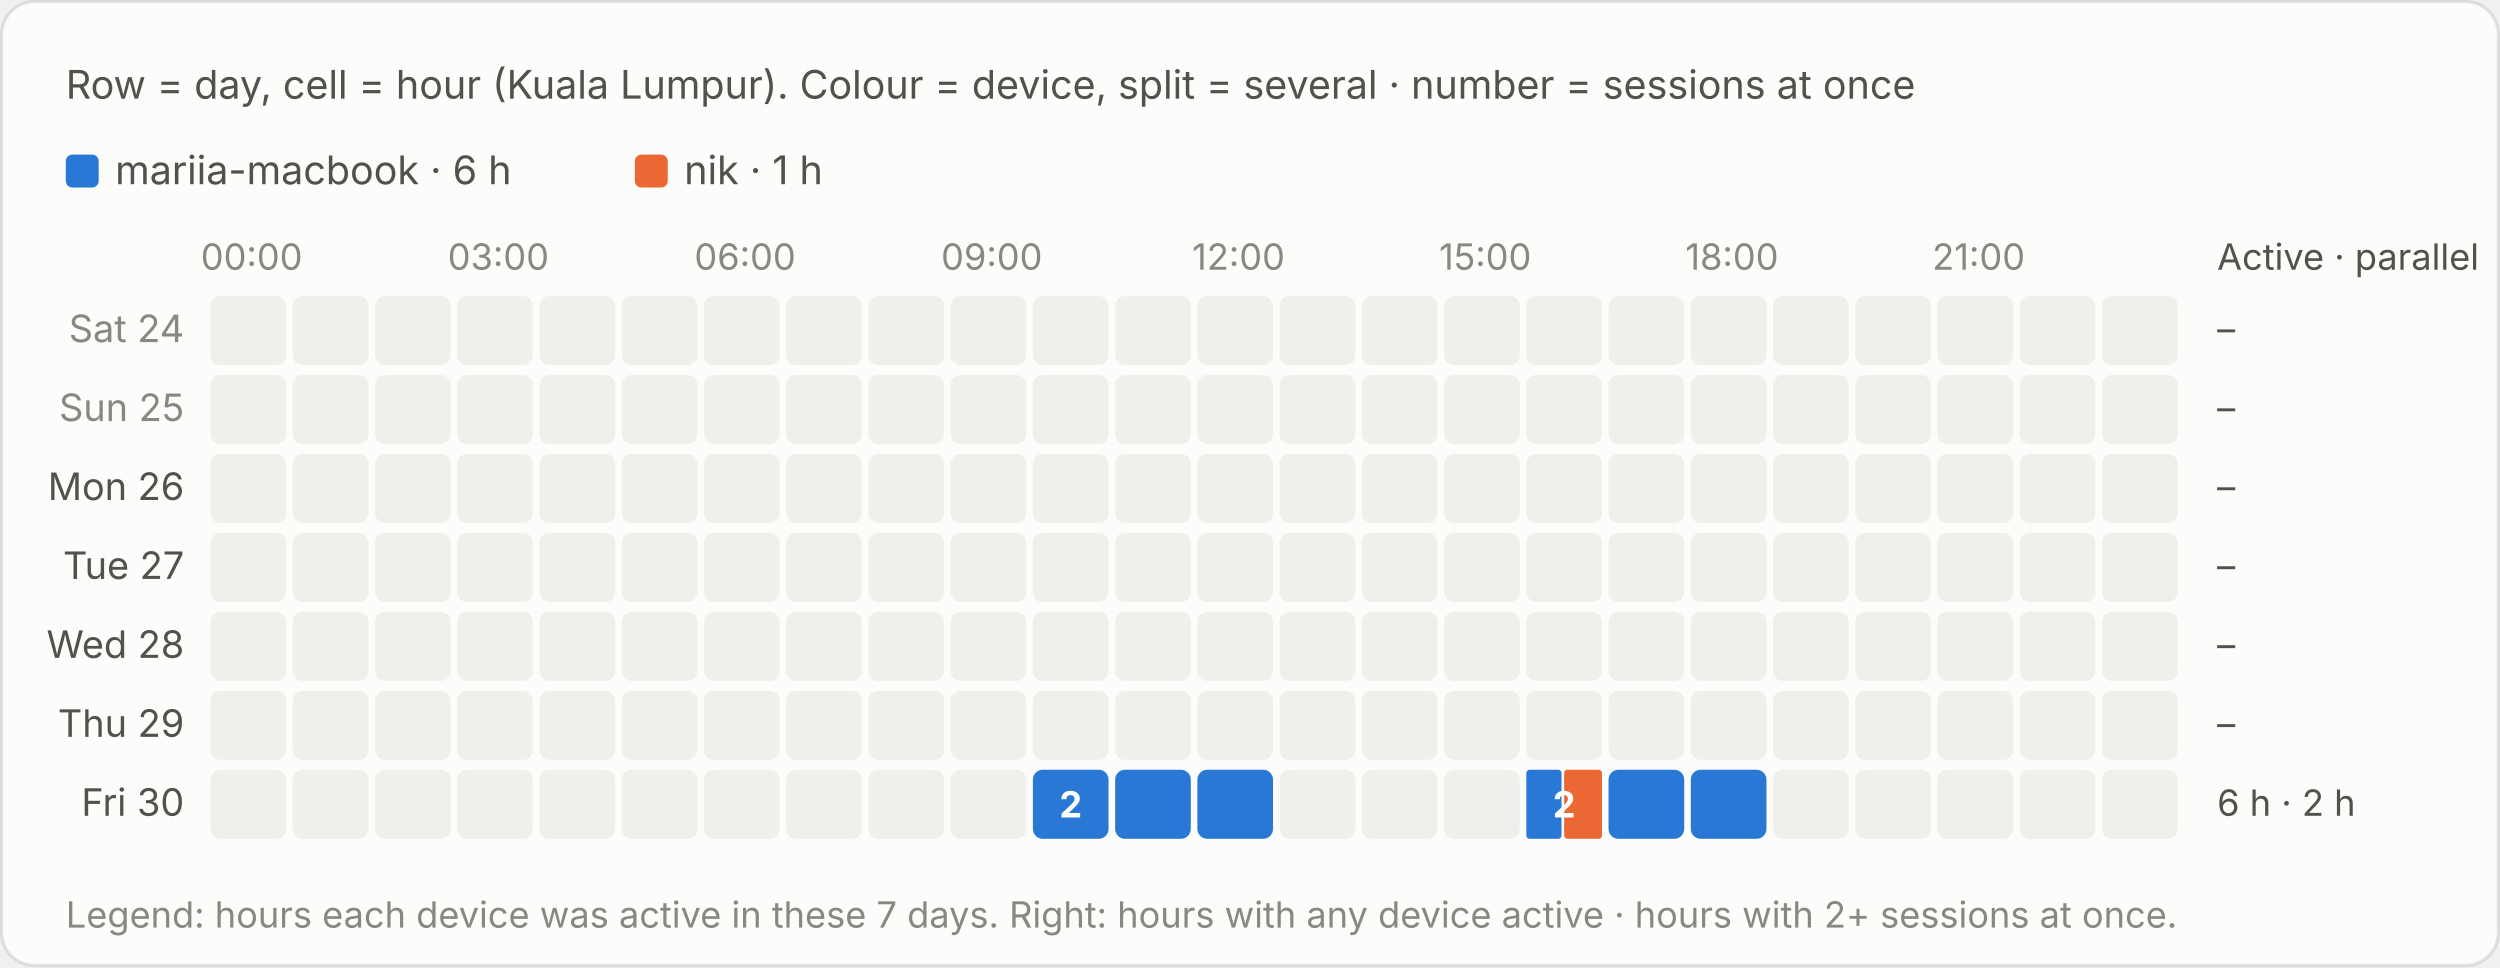
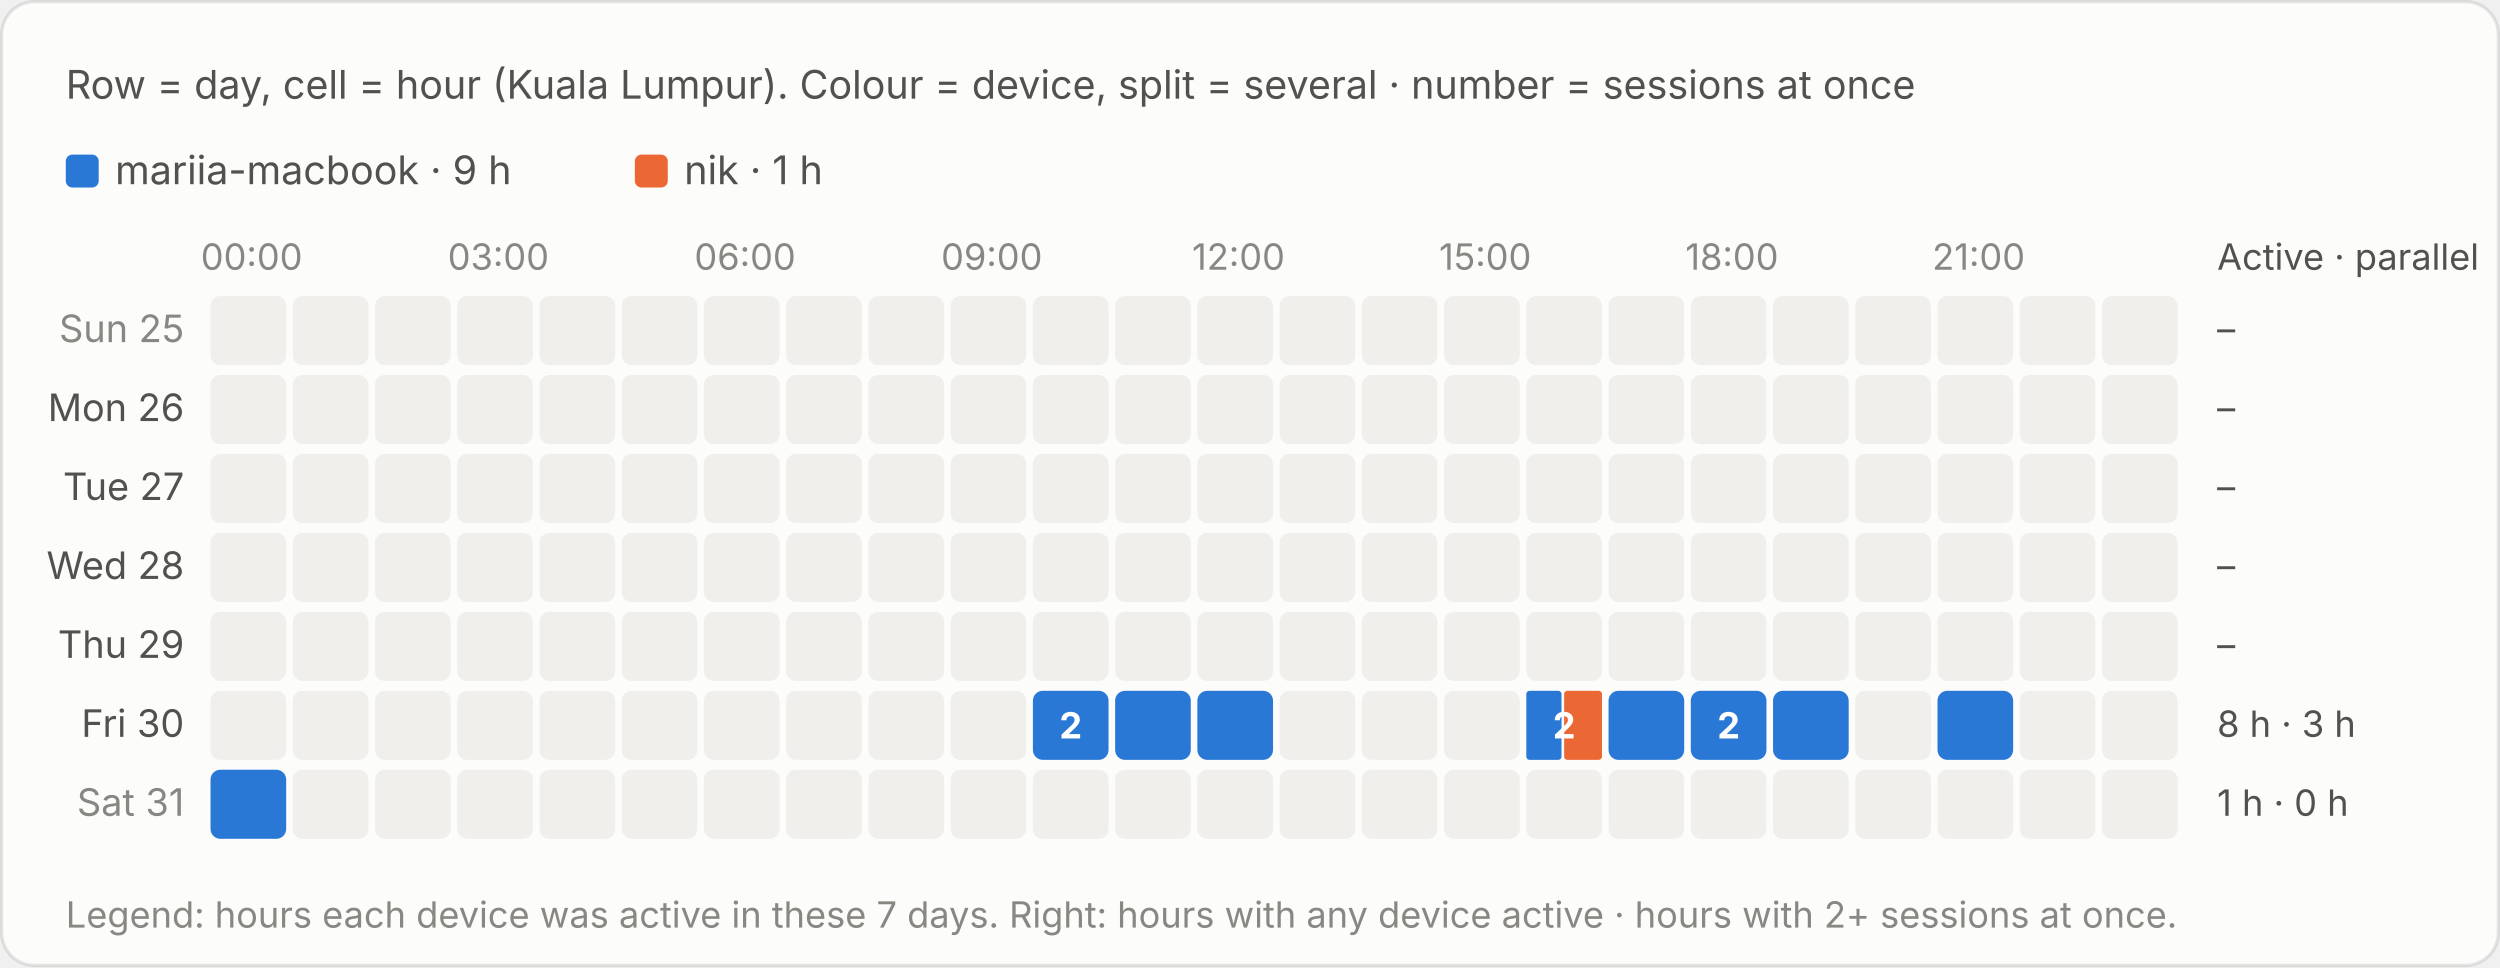
<svg xmlns="http://www.w3.org/2000/svg" viewBox="0 0 760 294" width="760" height="294" role="img" aria-label="Row = day, cell = hour (Kuala Lumpur). Colour = device, split = several · number = sessions at once">
  <style>text{font-family:system-ui,-apple-system,"Segoe UI",sans-serif;font-variant-numeric:tabular-nums}.bg{fill:#fcfcfb;stroke:rgba(11,11,11,.10)}.tp{fill:#0b0b0b}.ts{fill:#52514e}.tm{fill:#898781}.grid{stroke:#e1e0d9;stroke-width:1}.base{stroke:#c3c2b7;stroke-width:1}.so{fill:#b5b3ad}.lo{stroke:#b5b3ad}.qe{fill:#f0efec}.ring{stroke:#fcfcfb}.area{fill-opacity:.1}.s0{fill:#2a78d6}.l0{stroke:#2a78d6}.s1{fill:#eb6834}.l1{stroke:#eb6834}.s2{fill:#1baf7a}.l2{stroke:#1baf7a}.s3{fill:#eda100}.l3{stroke:#eda100}.s4{fill:#e87ba4}.l4{stroke:#e87ba4}.s5{fill:#008300}.l5{stroke:#008300}.s6{fill:#4a3aa7}.l6{stroke:#4a3aa7}.s7{fill:#e34948}.l7{stroke:#e34948}.q0{fill:#cde2fb}.q1{fill:#9ec5f4}.q2{fill:#6da7ec}.q3{fill:#3987e5}.q4{fill:#256abf}.q5{fill:#184f95}.q6{fill:#0d366b}.r0{fill:#f8d4d4}.r1{fill:#ec8f8f}.r2{fill:#c42f2f}.a0{fill:#fbe3e3}.a1{fill:#f5b8b8}.a2{fill:#ec8f8f}.a3{fill:#d65252}.a4{fill:#a82525}.tq0{fill:#0b0b0b}.tq1{fill:#0b0b0b}.tq2{fill:#0b0b0b}.tq3{fill:#ffffff}.tq4{fill:#ffffff}.tq5{fill:#ffffff}.tq6{fill:#ffffff}.tr0{fill:#0b0b0b}.tr1{fill:#0b0b0b}.tr2{fill:#ffffff}.ta0{fill:#0b0b0b}.ta1{fill:#0b0b0b}.ta2{fill:#0b0b0b}.ta3{fill:#ffffff}.ta4{fill:#ffffff}.tw{fill:#ffffff}@media (prefers-color-scheme:dark){.bg{fill:#1a1a19;stroke:rgba(255,255,255,.10)}.tp{fill:#fff}.ts{fill:#c3c2b7}.tm{fill:#898781}.grid{stroke:#2c2c2a}.base{stroke:#383835}.so{fill:#5c5b57}.lo{stroke:#5c5b57}.qe{fill:#262624}.ring{stroke:#1a1a19}.s0{fill:#3987e5}.l0{stroke:#3987e5}.s1{fill:#d95926}.l1{stroke:#d95926}.s2{fill:#199e70}.l2{stroke:#199e70}.s3{fill:#c98500}.l3{stroke:#c98500}.s4{fill:#d55181}.l4{stroke:#d55181}.s5{fill:#008300}.l5{stroke:#008300}.s6{fill:#9085e9}.l6{stroke:#9085e9}.s7{fill:#e66767}.l7{stroke:#e66767}.q0{fill:#16263a}.q1{fill:#123a66}.q2{fill:#184f95}.q3{fill:#256abf}.q4{fill:#3987e5}.q5{fill:#6da7ec}.q6{fill:#b7d3f6}.r0{fill:#4a2023}.r1{fill:#8c2c2f}.r2{fill:#e25555}.a0{fill:#3a1a1c}.a1{fill:#5e2427}.a2{fill:#8c2c2f}.a3{fill:#c43c3f}.a4{fill:#f07070}.tq0{fill:#ffffff}.tq1{fill:#ffffff}.tq2{fill:#ffffff}.tq3{fill:#ffffff}.tq4{fill:#ffffff}.tq5{fill:#0b0b0b}.tq6{fill:#0b0b0b}.tr0{fill:#ffffff}.tr1{fill:#ffffff}.tr2{fill:#ffffff}.ta0{fill:#ffffff}.ta1{fill:#ffffff}.ta2{fill:#ffffff}.ta3{fill:#ffffff}.ta4{fill:#0b0b0b}.tw{fill:#ffffff}}</style>
  <rect class="bg" x=".5" y=".5" width="759" height="293" rx="10" />
  <text class="ts" x="20" y="30" font-size="12">Row = day, cell = hour (Kuala Lumpur). Colour = device, split = several · number = sessions at once</text>
  <g transform="translate(0,-20)">
    <rect class="s0" x="20.0" y="67" width="10" height="10" rx="2" />
-     <text class="ts" x="35.0" y="76" font-size="12">mariia-macbook · 6 h</text>
+     <text class="ts" x="35.0" y="76" font-size="12">mariia-macbook · 9 h</text>
    <rect class="s1" x="193.0" y="67" width="10" height="10" rx="2" />
    <text class="ts" x="208.0" y="76" font-size="12">nik · 1 h</text>
    <text class="tm" x="76.5" y="102" font-size="11" text-anchor="middle">00:00</text>
    <text class="tm" x="151.5" y="102" font-size="11" text-anchor="middle">03:00</text>
    <text class="tm" x="226.5" y="102" font-size="11" text-anchor="middle">06:00</text>
    <text class="tm" x="301.5" y="102" font-size="11" text-anchor="middle">09:00</text>
    <text class="tm" x="376.5" y="102" font-size="11" text-anchor="middle">12:00</text>
    <text class="tm" x="451.5" y="102" font-size="11" text-anchor="middle">15:00</text>
    <text class="tm" x="526.5" y="102" font-size="11" text-anchor="middle">18:00</text>
    <text class="tm" x="601.5" y="102" font-size="11" text-anchor="middle">21:00</text>
    <text class="ts" x="674" y="102" font-size="11">Active · parallel</text>
-     <text class="tm" x="56" y="124.0" font-size="11.5" text-anchor="end">Sat 24</text>
+     <text class="tm" x="56" y="124.0" font-size="11.5" text-anchor="end">Sun 25</text>
    <rect class="qe" x="64.0" y="110" width="23" height="21" rx="3" />
    <rect class="qe" x="89.0" y="110" width="23" height="21" rx="3" />
    <rect class="qe" x="114.0" y="110" width="23" height="21" rx="3" />
    <rect class="qe" x="139.0" y="110" width="23" height="21" rx="3" />
    <rect class="qe" x="164.0" y="110" width="23" height="21" rx="3" />
    <rect class="qe" x="189.0" y="110" width="23" height="21" rx="3" />
    <rect class="qe" x="214.0" y="110" width="23" height="21" rx="3" />
    <rect class="qe" x="239.0" y="110" width="23" height="21" rx="3" />
    <rect class="qe" x="264.0" y="110" width="23" height="21" rx="3" />
    <rect class="qe" x="289.0" y="110" width="23" height="21" rx="3" />
    <rect class="qe" x="314.0" y="110" width="23" height="21" rx="3" />
    <rect class="qe" x="339.0" y="110" width="23" height="21" rx="3" />
    <rect class="qe" x="364.0" y="110" width="23" height="21" rx="3" />
    <rect class="qe" x="389.0" y="110" width="23" height="21" rx="3" />
    <rect class="qe" x="414.0" y="110" width="23" height="21" rx="3" />
    <rect class="qe" x="439.0" y="110" width="23" height="21" rx="3" />
    <rect class="qe" x="464.0" y="110" width="23" height="21" rx="3" />
    <rect class="qe" x="489.0" y="110" width="23" height="21" rx="3" />
    <rect class="qe" x="514.0" y="110" width="23" height="21" rx="3" />
    <rect class="qe" x="539.0" y="110" width="23" height="21" rx="3" />
    <rect class="qe" x="564.0" y="110" width="23" height="21" rx="3" />
    <rect class="qe" x="589.0" y="110" width="23" height="21" rx="3" />
    <rect class="qe" x="614.0" y="110" width="23" height="21" rx="3" />
    <rect class="qe" x="639.0" y="110" width="23" height="21" rx="3" />
    <text class="ts" x="674" y="124.0" font-size="11">–</text>
-     <text class="tm" x="56" y="148.0" font-size="11.5" text-anchor="end">Sun 25</text>
+     <text class="ts" x="56" y="148.0" font-size="11.5" text-anchor="end">Mon 26</text>
    <rect class="qe" x="64.0" y="134" width="23" height="21" rx="3" />
    <rect class="qe" x="89.0" y="134" width="23" height="21" rx="3" />
    <rect class="qe" x="114.0" y="134" width="23" height="21" rx="3" />
    <rect class="qe" x="139.0" y="134" width="23" height="21" rx="3" />
    <rect class="qe" x="164.0" y="134" width="23" height="21" rx="3" />
    <rect class="qe" x="189.0" y="134" width="23" height="21" rx="3" />
    <rect class="qe" x="214.0" y="134" width="23" height="21" rx="3" />
    <rect class="qe" x="239.0" y="134" width="23" height="21" rx="3" />
    <rect class="qe" x="264.0" y="134" width="23" height="21" rx="3" />
    <rect class="qe" x="289.0" y="134" width="23" height="21" rx="3" />
    <rect class="qe" x="314.0" y="134" width="23" height="21" rx="3" />
    <rect class="qe" x="339.0" y="134" width="23" height="21" rx="3" />
    <rect class="qe" x="364.0" y="134" width="23" height="21" rx="3" />
    <rect class="qe" x="389.0" y="134" width="23" height="21" rx="3" />
    <rect class="qe" x="414.0" y="134" width="23" height="21" rx="3" />
    <rect class="qe" x="439.0" y="134" width="23" height="21" rx="3" />
    <rect class="qe" x="464.0" y="134" width="23" height="21" rx="3" />
    <rect class="qe" x="489.0" y="134" width="23" height="21" rx="3" />
    <rect class="qe" x="514.0" y="134" width="23" height="21" rx="3" />
    <rect class="qe" x="539.0" y="134" width="23" height="21" rx="3" />
    <rect class="qe" x="564.0" y="134" width="23" height="21" rx="3" />
    <rect class="qe" x="589.0" y="134" width="23" height="21" rx="3" />
    <rect class="qe" x="614.0" y="134" width="23" height="21" rx="3" />
    <rect class="qe" x="639.0" y="134" width="23" height="21" rx="3" />
    <text class="ts" x="674" y="148.0" font-size="11">–</text>
-     <text class="ts" x="56" y="172.0" font-size="11.5" text-anchor="end">Mon 26</text>
+     <text class="ts" x="56" y="172.0" font-size="11.5" text-anchor="end">Tue 27</text>
    <rect class="qe" x="64.0" y="158" width="23" height="21" rx="3" />
    <rect class="qe" x="89.0" y="158" width="23" height="21" rx="3" />
    <rect class="qe" x="114.0" y="158" width="23" height="21" rx="3" />
    <rect class="qe" x="139.0" y="158" width="23" height="21" rx="3" />
    <rect class="qe" x="164.0" y="158" width="23" height="21" rx="3" />
    <rect class="qe" x="189.0" y="158" width="23" height="21" rx="3" />
    <rect class="qe" x="214.0" y="158" width="23" height="21" rx="3" />
    <rect class="qe" x="239.0" y="158" width="23" height="21" rx="3" />
    <rect class="qe" x="264.0" y="158" width="23" height="21" rx="3" />
    <rect class="qe" x="289.0" y="158" width="23" height="21" rx="3" />
    <rect class="qe" x="314.0" y="158" width="23" height="21" rx="3" />
    <rect class="qe" x="339.0" y="158" width="23" height="21" rx="3" />
    <rect class="qe" x="364.0" y="158" width="23" height="21" rx="3" />
    <rect class="qe" x="389.0" y="158" width="23" height="21" rx="3" />
    <rect class="qe" x="414.0" y="158" width="23" height="21" rx="3" />
    <rect class="qe" x="439.0" y="158" width="23" height="21" rx="3" />
    <rect class="qe" x="464.0" y="158" width="23" height="21" rx="3" />
    <rect class="qe" x="489.0" y="158" width="23" height="21" rx="3" />
    <rect class="qe" x="514.0" y="158" width="23" height="21" rx="3" />
    <rect class="qe" x="539.0" y="158" width="23" height="21" rx="3" />
    <rect class="qe" x="564.0" y="158" width="23" height="21" rx="3" />
    <rect class="qe" x="589.0" y="158" width="23" height="21" rx="3" />
    <rect class="qe" x="614.0" y="158" width="23" height="21" rx="3" />
    <rect class="qe" x="639.0" y="158" width="23" height="21" rx="3" />
    <text class="ts" x="674" y="172.0" font-size="11">–</text>
-     <text class="ts" x="56" y="196.0" font-size="11.5" text-anchor="end">Tue 27</text>
+     <text class="ts" x="56" y="196.0" font-size="11.5" text-anchor="end">Wed 28</text>
    <rect class="qe" x="64.0" y="182" width="23" height="21" rx="3" />
    <rect class="qe" x="89.0" y="182" width="23" height="21" rx="3" />
    <rect class="qe" x="114.0" y="182" width="23" height="21" rx="3" />
    <rect class="qe" x="139.0" y="182" width="23" height="21" rx="3" />
    <rect class="qe" x="164.0" y="182" width="23" height="21" rx="3" />
    <rect class="qe" x="189.0" y="182" width="23" height="21" rx="3" />
    <rect class="qe" x="214.0" y="182" width="23" height="21" rx="3" />
    <rect class="qe" x="239.0" y="182" width="23" height="21" rx="3" />
    <rect class="qe" x="264.0" y="182" width="23" height="21" rx="3" />
    <rect class="qe" x="289.0" y="182" width="23" height="21" rx="3" />
    <rect class="qe" x="314.0" y="182" width="23" height="21" rx="3" />
    <rect class="qe" x="339.0" y="182" width="23" height="21" rx="3" />
    <rect class="qe" x="364.0" y="182" width="23" height="21" rx="3" />
    <rect class="qe" x="389.0" y="182" width="23" height="21" rx="3" />
    <rect class="qe" x="414.0" y="182" width="23" height="21" rx="3" />
    <rect class="qe" x="439.0" y="182" width="23" height="21" rx="3" />
    <rect class="qe" x="464.0" y="182" width="23" height="21" rx="3" />
    <rect class="qe" x="489.0" y="182" width="23" height="21" rx="3" />
    <rect class="qe" x="514.0" y="182" width="23" height="21" rx="3" />
    <rect class="qe" x="539.0" y="182" width="23" height="21" rx="3" />
    <rect class="qe" x="564.0" y="182" width="23" height="21" rx="3" />
    <rect class="qe" x="589.0" y="182" width="23" height="21" rx="3" />
    <rect class="qe" x="614.0" y="182" width="23" height="21" rx="3" />
    <rect class="qe" x="639.0" y="182" width="23" height="21" rx="3" />
    <text class="ts" x="674" y="196.0" font-size="11">–</text>
-     <text class="ts" x="56" y="220.0" font-size="11.5" text-anchor="end">Wed 28</text>
+     <text class="ts" x="56" y="220.0" font-size="11.5" text-anchor="end">Thu 29</text>
    <rect class="qe" x="64.0" y="206" width="23" height="21" rx="3" />
    <rect class="qe" x="89.0" y="206" width="23" height="21" rx="3" />
    <rect class="qe" x="114.0" y="206" width="23" height="21" rx="3" />
    <rect class="qe" x="139.0" y="206" width="23" height="21" rx="3" />
    <rect class="qe" x="164.0" y="206" width="23" height="21" rx="3" />
    <rect class="qe" x="189.0" y="206" width="23" height="21" rx="3" />
    <rect class="qe" x="214.0" y="206" width="23" height="21" rx="3" />
    <rect class="qe" x="239.0" y="206" width="23" height="21" rx="3" />
    <rect class="qe" x="264.0" y="206" width="23" height="21" rx="3" />
    <rect class="qe" x="289.0" y="206" width="23" height="21" rx="3" />
    <rect class="qe" x="314.0" y="206" width="23" height="21" rx="3" />
    <rect class="qe" x="339.0" y="206" width="23" height="21" rx="3" />
    <rect class="qe" x="364.0" y="206" width="23" height="21" rx="3" />
    <rect class="qe" x="389.0" y="206" width="23" height="21" rx="3" />
    <rect class="qe" x="414.0" y="206" width="23" height="21" rx="3" />
    <rect class="qe" x="439.0" y="206" width="23" height="21" rx="3" />
    <rect class="qe" x="464.0" y="206" width="23" height="21" rx="3" />
    <rect class="qe" x="489.0" y="206" width="23" height="21" rx="3" />
    <rect class="qe" x="514.0" y="206" width="23" height="21" rx="3" />
    <rect class="qe" x="539.0" y="206" width="23" height="21" rx="3" />
    <rect class="qe" x="564.0" y="206" width="23" height="21" rx="3" />
    <rect class="qe" x="589.0" y="206" width="23" height="21" rx="3" />
    <rect class="qe" x="614.0" y="206" width="23" height="21" rx="3" />
    <rect class="qe" x="639.0" y="206" width="23" height="21" rx="3" />
    <text class="ts" x="674" y="220.0" font-size="11">–</text>
-     <text class="ts" x="56" y="244.0" font-size="11.5" text-anchor="end">Thu 29</text>
+     <text class="ts" x="56" y="244.0" font-size="11.5" text-anchor="end">Fri 30</text>
    <rect class="qe" x="64.0" y="230" width="23" height="21" rx="3" />
    <rect class="qe" x="89.0" y="230" width="23" height="21" rx="3" />
    <rect class="qe" x="114.0" y="230" width="23" height="21" rx="3" />
    <rect class="qe" x="139.0" y="230" width="23" height="21" rx="3" />
    <rect class="qe" x="164.0" y="230" width="23" height="21" rx="3" />
    <rect class="qe" x="189.0" y="230" width="23" height="21" rx="3" />
    <rect class="qe" x="214.0" y="230" width="23" height="21" rx="3" />
    <rect class="qe" x="239.0" y="230" width="23" height="21" rx="3" />
    <rect class="qe" x="264.0" y="230" width="23" height="21" rx="3" />
    <rect class="qe" x="289.0" y="230" width="23" height="21" rx="3" />
-     <rect class="qe" x="314.0" y="230" width="23" height="21" rx="3" />
-     <rect class="qe" x="339.0" y="230" width="23" height="21" rx="3" />
-     <rect class="qe" x="364.0" y="230" width="23" height="21" rx="3" />
+     <rect class="s0" x="314.0" y="230" width="23.0" height="21" rx="3" />
+     <rect x="314.0" y="230" width="23" height="21" fill="transparent" />
+     <text class="tw" x="325.5" y="244.5" font-size="11" font-weight="700" text-anchor="middle">2</text>
+     <rect class="s0" x="339.0" y="230" width="23.0" height="21" rx="3" />
+     <rect x="339.0" y="230" width="23" height="21" fill="transparent" />
+     <rect class="s0" x="364.0" y="230" width="23.0" height="21" rx="3" />
+     <rect x="364.0" y="230" width="23" height="21" fill="transparent" />
    <rect class="qe" x="389.0" y="230" width="23" height="21" rx="3" />
    <rect class="qe" x="414.0" y="230" width="23" height="21" rx="3" />
    <rect class="qe" x="439.0" y="230" width="23" height="21" rx="3" />
-     <rect class="qe" x="464.0" y="230" width="23" height="21" rx="3" />
-     <rect class="qe" x="489.0" y="230" width="23" height="21" rx="3" />
-     <rect class="qe" x="514.0" y="230" width="23" height="21" rx="3" />
-     <rect class="qe" x="539.0" y="230" width="23" height="21" rx="3" />
+     <rect class="s0" x="464.0" y="230" width="10.7" height="21" rx="1" />
+     <rect class="s1" x="475.5" y="230" width="11.5" height="21" rx="1" />
+     <rect x="464.0" y="230" width="23" height="21" fill="transparent" />
+     <text class="tw" x="475.5" y="244.5" font-size="11" font-weight="700" text-anchor="middle">2</text>
+     <rect class="s0" x="489.0" y="230" width="23.0" height="21" rx="3" />
+     <rect x="489.0" y="230" width="23" height="21" fill="transparent" />
+     <rect class="s0" x="514.0" y="230" width="23.0" height="21" rx="3" />
+     <rect x="514.0" y="230" width="23" height="21" fill="transparent" />
+     <text class="tw" x="525.5" y="244.5" font-size="11" font-weight="700" text-anchor="middle">2</text>
+     <rect class="s0" x="539.0" y="230" width="23.0" height="21" rx="3" />
+     <rect x="539.0" y="230" width="23" height="21" fill="transparent" />
    <rect class="qe" x="564.0" y="230" width="23" height="21" rx="3" />
-     <rect class="qe" x="589.0" y="230" width="23" height="21" rx="3" />
+     <rect class="s0" x="589.0" y="230" width="23.0" height="21" rx="3" />
+     <rect x="589.0" y="230" width="23" height="21" fill="transparent" />
    <rect class="qe" x="614.0" y="230" width="23" height="21" rx="3" />
    <rect class="qe" x="639.0" y="230" width="23" height="21" rx="3" />
-     <text class="ts" x="674" y="244.0" font-size="11">–</text>
-     <text class="ts" x="56" y="268.0" font-size="11.5" text-anchor="end">Fri 30</text>
-     <rect class="qe" x="64.0" y="254" width="23" height="21" rx="3" />
+     <text class="ts" x="674" y="244.0" font-size="11">8 h · 3 h</text>
+     <text class="tm" x="56" y="268.0" font-size="11.5" text-anchor="end">Sat 31</text>
+     <rect class="s0" x="64.0" y="254" width="23.0" height="21" rx="3" />
+     <rect x="64.0" y="254" width="23" height="21" fill="transparent" />
    <rect class="qe" x="89.0" y="254" width="23" height="21" rx="3" />
    <rect class="qe" x="114.0" y="254" width="23" height="21" rx="3" />
    <rect class="qe" x="139.0" y="254" width="23" height="21" rx="3" />
    <rect class="qe" x="164.0" y="254" width="23" height="21" rx="3" />
    <rect class="qe" x="189.0" y="254" width="23" height="21" rx="3" />
    <rect class="qe" x="214.0" y="254" width="23" height="21" rx="3" />
    <rect class="qe" x="239.0" y="254" width="23" height="21" rx="3" />
    <rect class="qe" x="264.0" y="254" width="23" height="21" rx="3" />
    <rect class="qe" x="289.0" y="254" width="23" height="21" rx="3" />
-     <rect class="s0" x="314.0" y="254" width="23.0" height="21" rx="3" />
-     <rect x="314.0" y="254" width="23" height="21" fill="transparent" />
-     <text class="tw" x="325.5" y="268.5" font-size="11" font-weight="700" text-anchor="middle">2</text>
-     <rect class="s0" x="339.0" y="254" width="23.0" height="21" rx="3" />
-     <rect x="339.0" y="254" width="23" height="21" fill="transparent" />
-     <rect class="s0" x="364.0" y="254" width="23.0" height="21" rx="3" />
-     <rect x="364.0" y="254" width="23" height="21" fill="transparent" />
+     <rect class="qe" x="314.0" y="254" width="23" height="21" rx="3" />
+     <rect class="qe" x="339.0" y="254" width="23" height="21" rx="3" />
+     <rect class="qe" x="364.0" y="254" width="23" height="21" rx="3" />
    <rect class="qe" x="389.0" y="254" width="23" height="21" rx="3" />
    <rect class="qe" x="414.0" y="254" width="23" height="21" rx="3" />
    <rect class="qe" x="439.0" y="254" width="23" height="21" rx="3" />
-     <rect class="s0" x="464.0" y="254" width="10.7" height="21" rx="1" />
-     <rect class="s1" x="475.5" y="254" width="11.5" height="21" rx="1" />
-     <rect x="464.0" y="254" width="23" height="21" fill="transparent" />
-     <text class="tw" x="475.5" y="268.5" font-size="11" font-weight="700" text-anchor="middle">2</text>
-     <rect class="s0" x="489.0" y="254" width="23.0" height="21" rx="3" />
-     <rect x="489.0" y="254" width="23" height="21" fill="transparent" />
-     <rect class="s0" x="514.0" y="254" width="23.0" height="21" rx="3" />
-     <rect x="514.0" y="254" width="23" height="21" fill="transparent" />
+     <rect class="qe" x="464.0" y="254" width="23" height="21" rx="3" />
+     <rect class="qe" x="489.0" y="254" width="23" height="21" rx="3" />
+     <rect class="qe" x="514.0" y="254" width="23" height="21" rx="3" />
    <rect class="qe" x="539.0" y="254" width="23" height="21" rx="3" />
    <rect class="qe" x="564.0" y="254" width="23" height="21" rx="3" />
    <rect class="qe" x="589.0" y="254" width="23" height="21" rx="3" />
    <rect class="qe" x="614.0" y="254" width="23" height="21" rx="3" />
    <rect class="qe" x="639.0" y="254" width="23" height="21" rx="3" />
-     <text class="ts" x="674" y="268.0" font-size="11">6 h · 2 h</text>
+     <text class="ts" x="674" y="268.0" font-size="11">1 h · 0 h</text>
    <text class="tm" x="20" y="302" font-size="11">Legend: hours each device was active in these 7 days. Right: hours with any device active · hours with 2+ sessions at once.</text>
  </g>
</svg>
